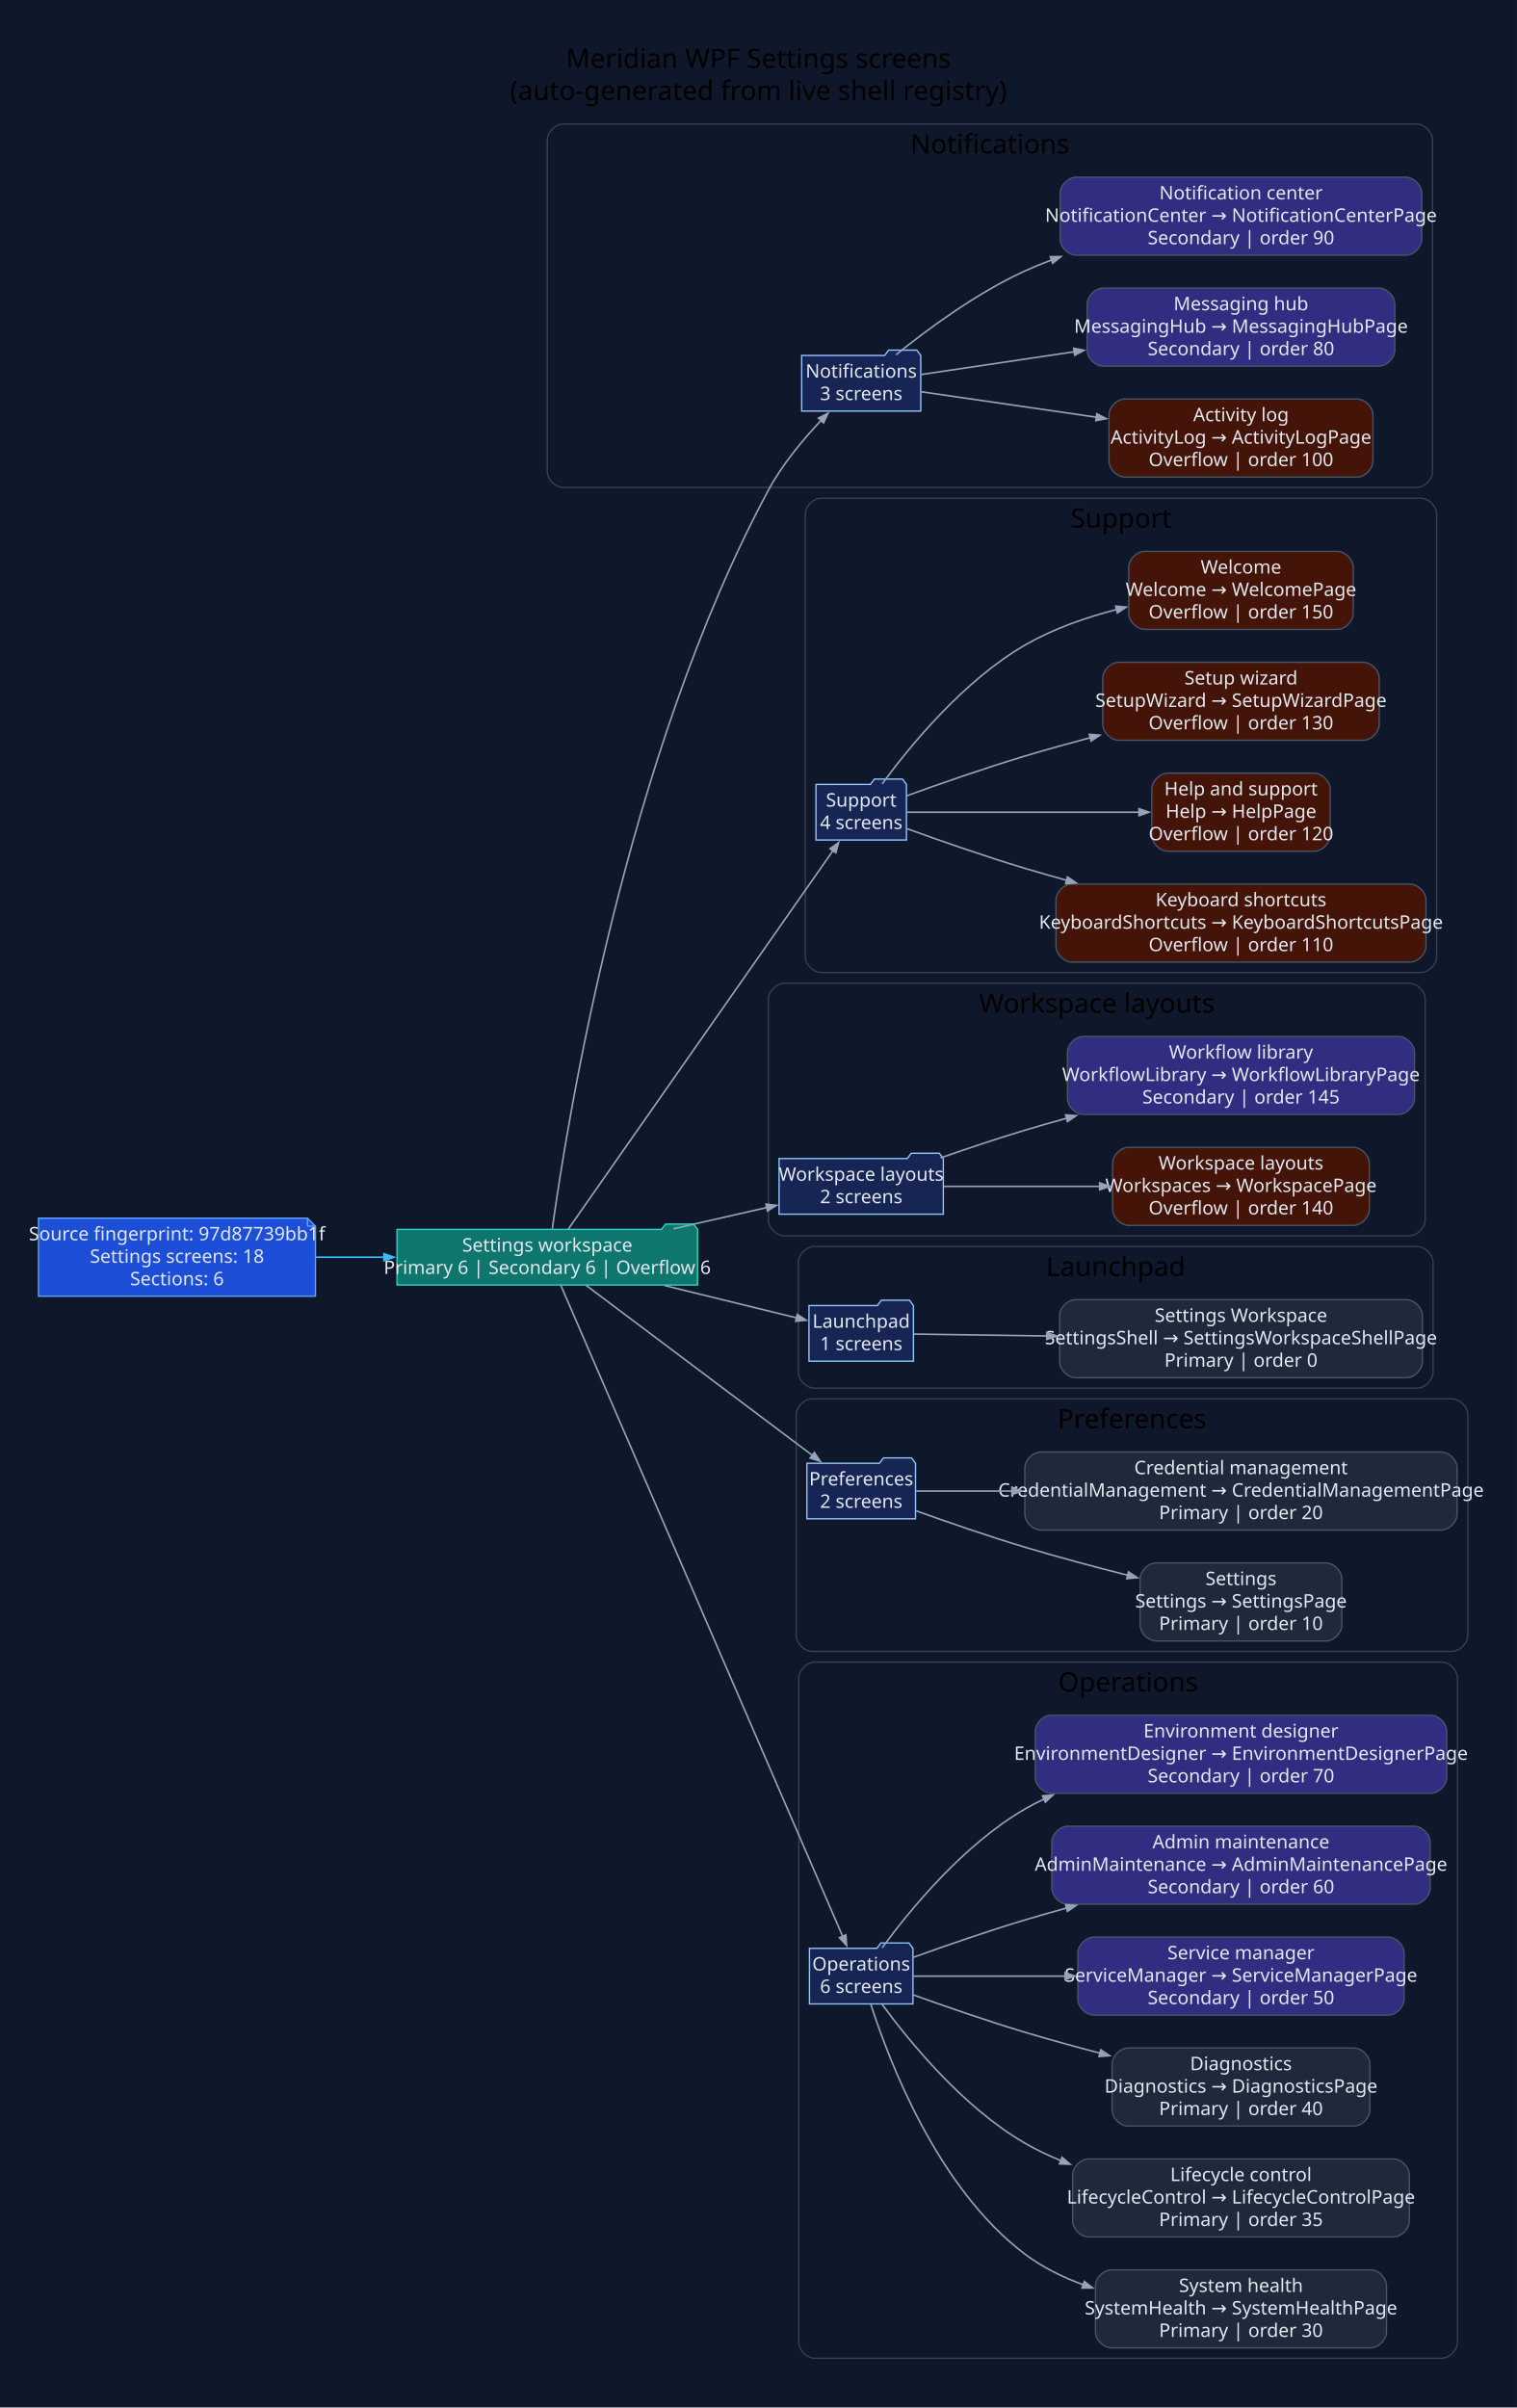
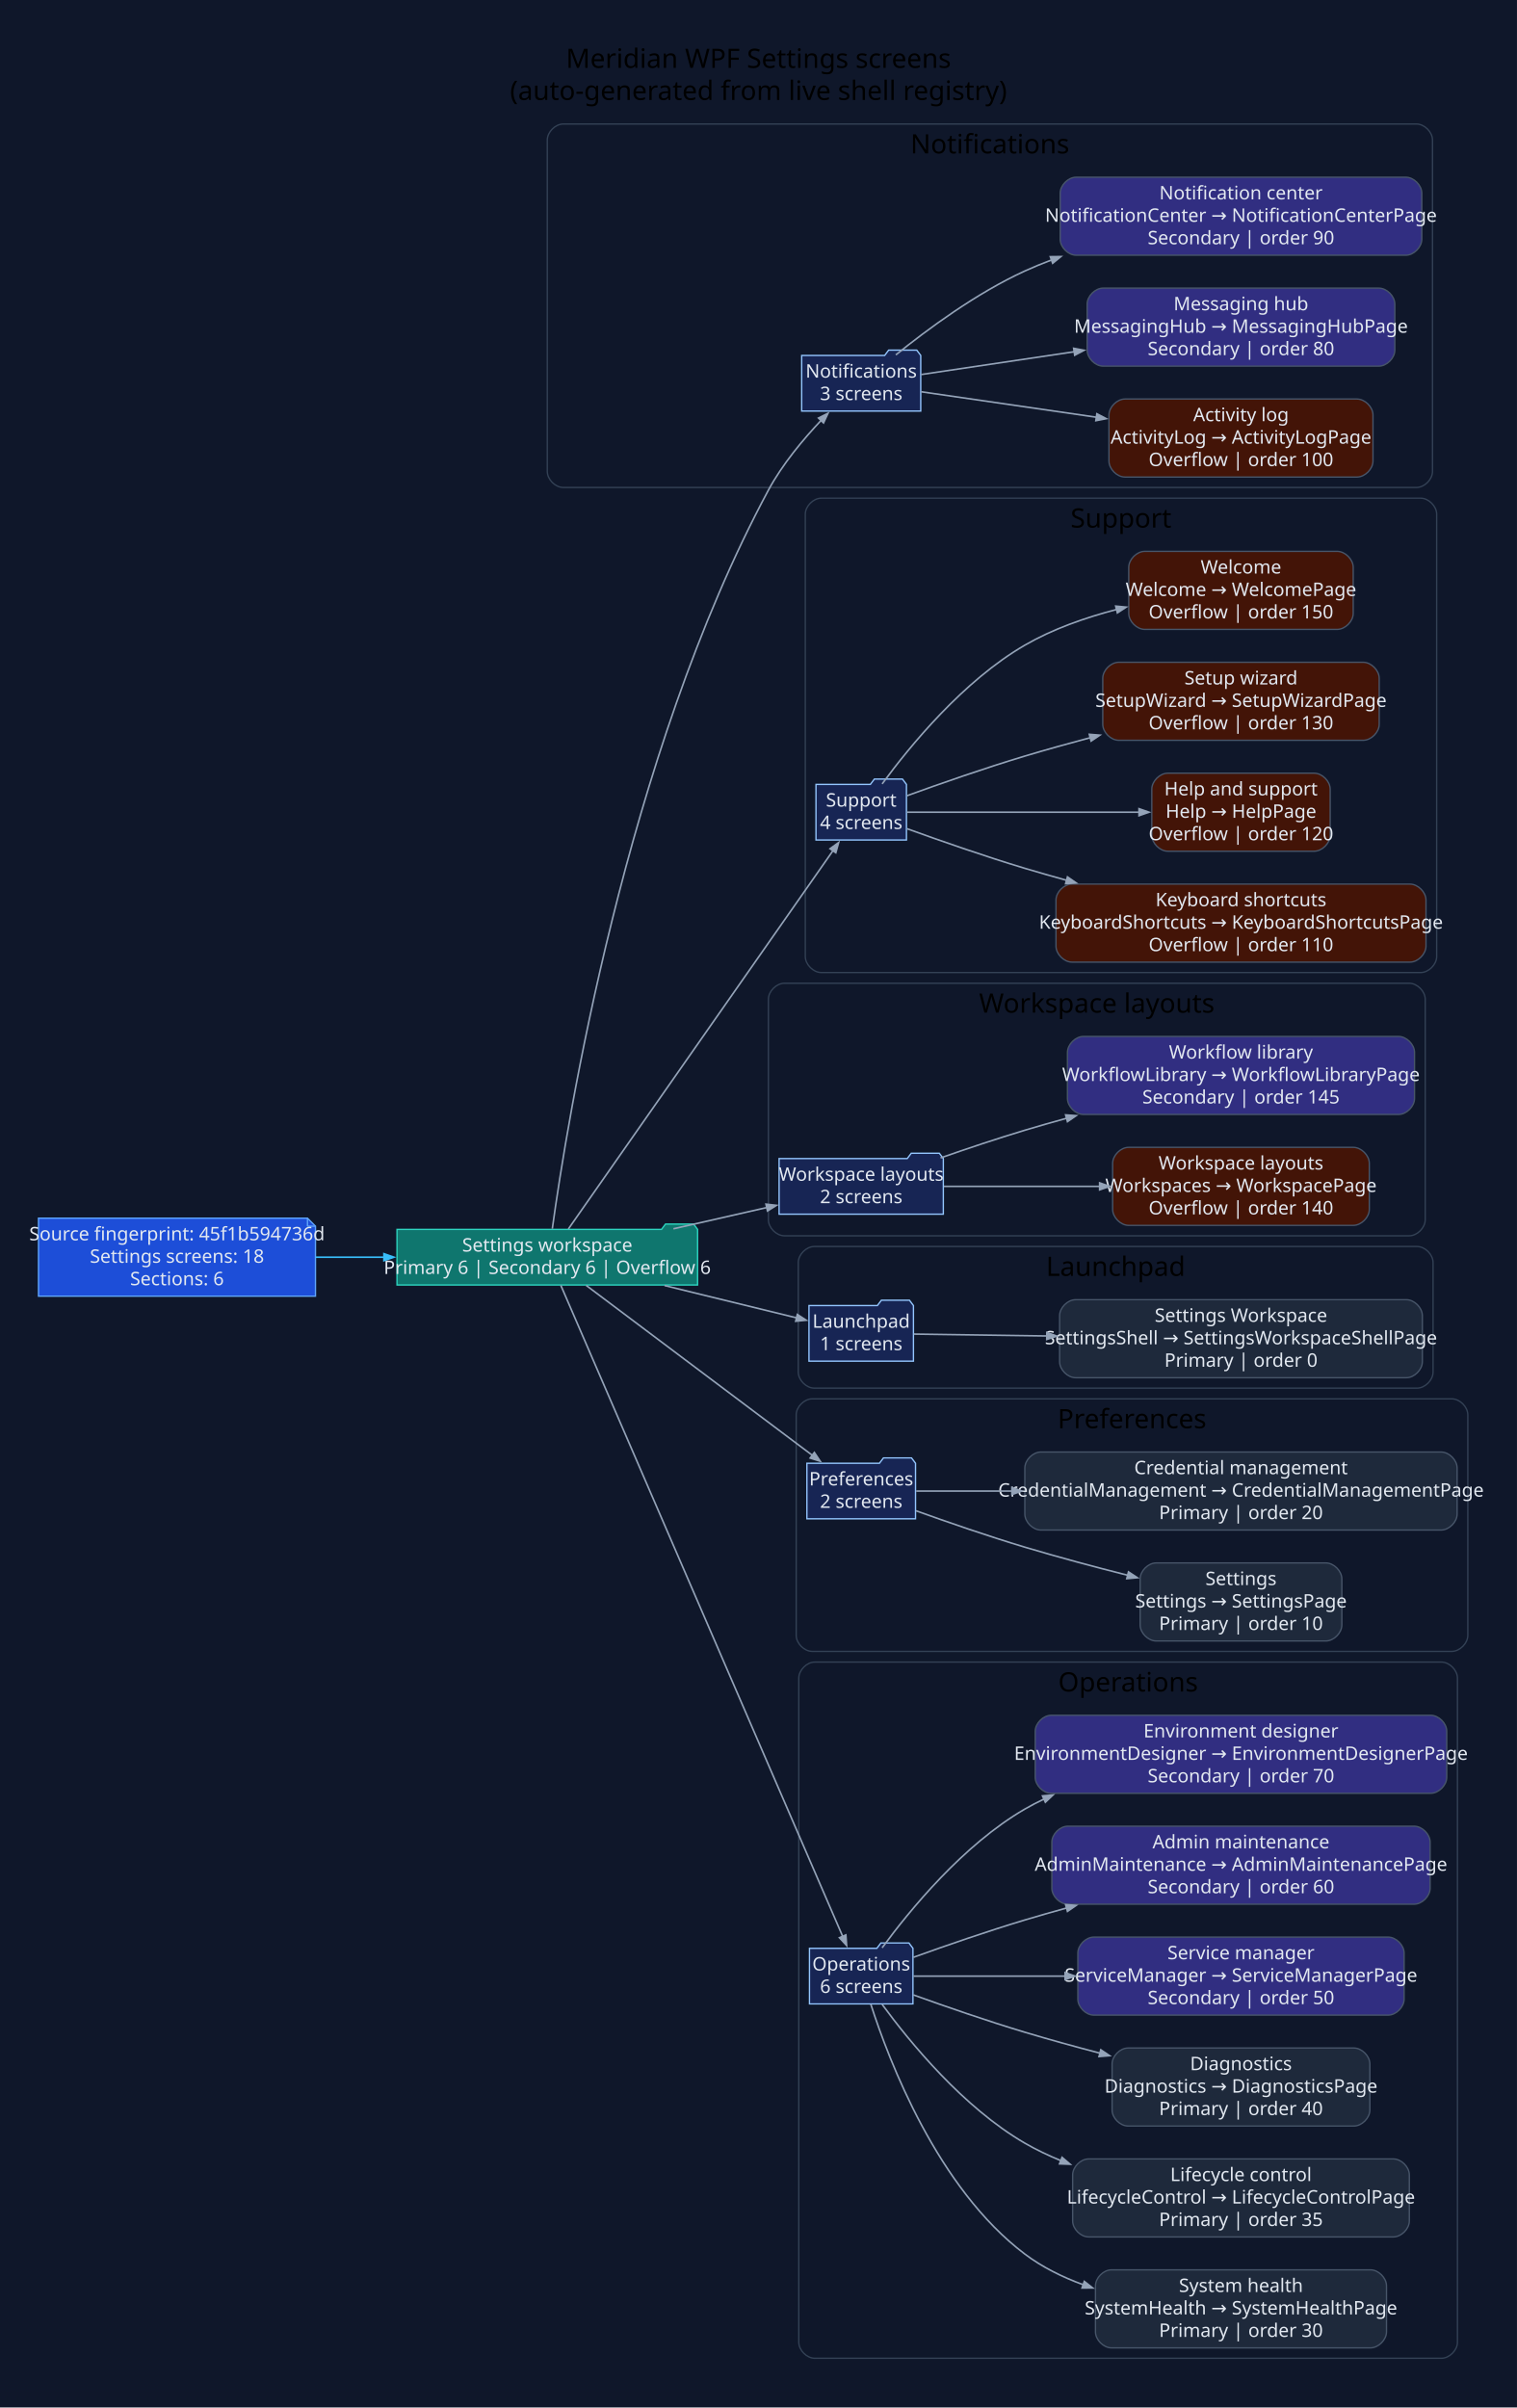
<svg xmlns="http://www.w3.org/2000/svg" width="1135pt" height="1802pt" viewBox="0.00 0.00 1135.00 1802.00">
  <g id="graph0" class="graph" transform="scale(1 1) rotate(0) translate(28.8 1772.8)">
    <polygon fill="#0f172a" stroke="none" points="-28.8,28.8 -28.8,-1772.8 1106.45,-1772.8 1106.45,28.8 -28.8,28.8" />
    <text xml:space="preserve" text-anchor="middle" x="538.83" y="-1722" font-family="Segoe UI" font-size="20.00">Meridian WPF Settings screens</text>
    <text xml:space="preserve" text-anchor="middle" x="538.83" y="-1698" font-family="Segoe UI" font-size="20.00">(auto-generated from live shell registry)</text>
    <g id="clust1" class="cluster">
      <path fill="#0f172a" stroke="#334155" d="M392.77,-1408C392.77,-1408 1031.22,-1408 1031.22,-1408 1037.22,-1408 1043.22,-1414 1043.22,-1420 1043.22,-1420 1043.22,-1668 1043.22,-1668 1043.22,-1674 1037.22,-1680 1031.22,-1680 1031.22,-1680 392.77,-1680 392.77,-1680 386.77,-1680 380.77,-1674 380.77,-1668 380.77,-1668 380.77,-1420 380.77,-1420 380.77,-1414 386.77,-1408 392.77,-1408" />
      <text xml:space="preserve" text-anchor="middle" x="712" y="-1658" font-family="Segoe UI" font-size="20.00">Notifications</text>
    </g>
    <g id="clust2" class="cluster">
      <path fill="#0f172a" stroke="#334155" d="M585.85,-1045C585.85,-1045 1034.35,-1045 1034.35,-1045 1040.35,-1045 1046.35,-1051 1046.35,-1057 1046.35,-1057 1046.35,-1388 1046.35,-1388 1046.35,-1394 1040.35,-1400 1034.35,-1400 1034.35,-1400 585.85,-1400 585.85,-1400 579.85,-1400 573.85,-1394 573.85,-1388 573.85,-1388 573.85,-1057 573.85,-1057 573.85,-1051 579.85,-1045 585.85,-1045" />
      <text xml:space="preserve" text-anchor="middle" x="810.1" y="-1378" font-family="Segoe UI" font-size="20.00">Support</text>
    </g>
    <g id="clust3" class="cluster">
      <path fill="#0f172a" stroke="#334155" d="M558.24,-848C558.24,-848 1025.78,-848 1025.78,-848 1031.78,-848 1037.78,-854 1037.78,-860 1037.78,-860 1037.78,-1025 1037.78,-1025 1037.78,-1031 1031.78,-1037 1025.78,-1037 1025.78,-1037 558.24,-1037 558.24,-1037 552.24,-1037 546.24,-1031 546.24,-1025 546.24,-1025 546.24,-860 546.24,-860 546.24,-854 552.24,-848 558.24,-848" />
      <text xml:space="preserve" text-anchor="middle" x="792.01" y="-1015" font-family="Segoe UI" font-size="20.00">Workspace layouts</text>
    </g>
    <g id="clust4" class="cluster">
      <path fill="#0f172a" stroke="#334155" d="M580.6,-734C580.6,-734 1031.64,-734 1031.64,-734 1037.64,-734 1043.64,-740 1043.64,-746 1043.64,-746 1043.64,-828 1043.64,-828 1043.64,-834 1037.64,-840 1031.64,-840 1031.64,-840 580.6,-840 580.6,-840 574.6,-840 568.6,-834 568.6,-828 568.6,-828 568.6,-746 568.6,-746 568.6,-740 574.6,-734 580.6,-734" />
      <text xml:space="preserve" text-anchor="middle" x="806.12" y="-818" font-family="Segoe UI" font-size="20.00">Launchpad</text>
    </g>
    <g id="clust5" class="cluster">
      <path fill="#0f172a" stroke="#334155" d="M579.05,-537C579.05,-537 1057.65,-537 1057.65,-537 1063.65,-537 1069.65,-543 1069.65,-549 1069.65,-549 1069.65,-714 1069.65,-714 1069.65,-720 1063.65,-726 1057.65,-726 1057.65,-726 579.05,-726 579.05,-726 573.05,-726 567.05,-720 567.05,-714 567.05,-714 567.05,-549 567.05,-549 567.05,-543 573.05,-537 579.05,-537" />
      <text xml:space="preserve" text-anchor="middle" x="818.35" y="-704" font-family="Segoe UI" font-size="20.00">Preferences</text>
    </g>
    <g id="clust6" class="cluster">
      <path fill="#0f172a" stroke="#334155" d="M580.98,-8C580.98,-8 1049.89,-8 1049.89,-8 1055.89,-8 1061.89,-14 1061.89,-20 1061.89,-20 1061.89,-517 1061.89,-517 1061.89,-523 1055.89,-529 1049.89,-529 1049.89,-529 580.98,-529 580.98,-529 574.98,-529 568.98,-523 568.98,-517 568.98,-517 568.98,-20 568.98,-20 568.98,-14 574.98,-8 580.98,-8" />
      <text xml:space="preserve" text-anchor="middle" x="815.44" y="-507" font-family="Segoe UI" font-size="20.00">Operations</text>
    </g>
    <g id="node1" class="node">
      <polygon fill="#1d4ed8" stroke="#60a5fa" points="201.3,-861.2 0,-861.2 0,-802.8 207.3,-802.8 207.3,-855.2 201.3,-861.2" />
      <polyline fill="none" stroke="#60a5fa" points="201.3,-861.2 201.3,-855.2" />
      <polyline fill="none" stroke="#60a5fa" points="207.3,-855.2 201.3,-855.2" />
-       <text xml:space="preserve" text-anchor="middle" x="103.65" y="-844.6" font-family="Segoe UI" font-size="14.00" fill="#e2e8f0">Source fingerprint: 97d87739bb1f</text>
+       <text xml:space="preserve" text-anchor="middle" x="103.65" y="-844.6" font-family="Segoe UI" font-size="14.00" fill="#e2e8f0">Source fingerprint: 45f1b594736d</text>
      <text xml:space="preserve" text-anchor="middle" x="103.65" y="-827.8" font-family="Segoe UI" font-size="14.00" fill="#e2e8f0">Settings screens: 18</text>
      <text xml:space="preserve" text-anchor="middle" x="103.65" y="-811" font-family="Segoe UI" font-size="14.00" fill="#e2e8f0">Sections: 6</text>
    </g>
    <g id="node2" class="node">
      <polygon fill="#0f766e" stroke="#2dd4bf" points="493.24,-852.8 490.24,-856.8 469.24,-856.8 466.24,-852.8 268.3,-852.8 268.3,-811.2 493.24,-811.2 493.24,-852.8" />
      <text xml:space="preserve" text-anchor="middle" x="380.77" y="-836.2" font-family="Segoe UI" font-size="14.00" fill="#e2e8f0">Settings workspace</text>
      <text xml:space="preserve" text-anchor="middle" x="380.77" y="-819.4" font-family="Segoe UI" font-size="14.00" fill="#e2e8f0">Primary 6 | Secondary 6 | Overflow 6</text>
    </g>
    <g id="edge1" class="edge">
      <path fill="none" stroke="#38bdf8" stroke-width="1.2" d="M207.48,-832C224.25,-832 241.75,-832 258.9,-832" />
      <polygon fill="#38bdf8" stroke="#38bdf8" stroke-width="1.2" points="258.52,-834.63 266.02,-832 258.52,-829.38 258.52,-834.63" />
    </g>
    <g id="node3" class="node">
      <polygon fill="#172554" stroke="#93c5fd" points="660.25,-1506.8 657.25,-1510.8 636.25,-1510.8 633.25,-1506.8 571.15,-1506.8 571.15,-1465.2 660.25,-1465.2 660.25,-1506.8" />
      <text xml:space="preserve" text-anchor="middle" x="615.7" y="-1490.2" font-family="Segoe UI" font-size="14.00" fill="#e2e8f0">Notifications</text>
      <text xml:space="preserve" text-anchor="middle" x="615.7" y="-1473.4" font-family="Segoe UI" font-size="14.00" fill="#e2e8f0">3 screens</text>
    </g>
    <g id="edge2" class="edge">
      <path fill="none" stroke="#94a3b8" stroke-width="1.2" d="M384.53,-853.3C395.3,-931.31 439.33,-1207.2 546.24,-1406 556.61,-1425.27 572.24,-1444 585.95,-1458.49" />
      <polygon fill="#94a3b8" stroke="#94a3b8" stroke-width="1.2" points="583.73,-1459.97 590.83,-1463.53 587.5,-1456.32 583.73,-1459.97" />
    </g>
    <g id="node7" class="node">
      <polygon fill="#172554" stroke="#93c5fd" points="649.55,-1185.8 646.55,-1189.8 625.55,-1189.8 622.55,-1185.8 581.85,-1185.8 581.85,-1144.2 649.55,-1144.2 649.55,-1185.8" />
      <text xml:space="preserve" text-anchor="middle" x="615.7" y="-1169.2" font-family="Segoe UI" font-size="14.00" fill="#e2e8f0">Support</text>
      <text xml:space="preserve" text-anchor="middle" x="615.7" y="-1152.4" font-family="Segoe UI" font-size="14.00" fill="#e2e8f0">4 screens</text>
    </g>
    <g id="edge6" class="edge">
      <path fill="none" stroke="#94a3b8" stroke-width="1.2" d="M396.52,-853.08C436.78,-910.65 548.64,-1070.57 594.6,-1136.26" />
      <polygon fill="#94a3b8" stroke="#94a3b8" stroke-width="1.2" points="592.37,-1137.66 598.82,-1142.31 596.68,-1134.66 592.37,-1137.66" />
    </g>
    <g id="node12" class="node">
      <polygon fill="#172554" stroke="#93c5fd" points="677.15,-905.8 674.15,-909.8 653.15,-909.8 650.15,-905.8 554.24,-905.8 554.24,-864.2 677.15,-864.2 677.15,-905.8" />
      <text xml:space="preserve" text-anchor="middle" x="615.7" y="-889.2" font-family="Segoe UI" font-size="14.00" fill="#e2e8f0">Workspace layouts</text>
      <text xml:space="preserve" text-anchor="middle" x="615.7" y="-872.4" font-family="Segoe UI" font-size="14.00" fill="#e2e8f0">2 screens</text>
    </g>
    <g id="edge11" class="edge">
      <path fill="none" stroke="#94a3b8" stroke-width="1.2" d="M475.17,-853.25C498.53,-858.57 523.18,-864.18 545.15,-869.18" />
      <polygon fill="#94a3b8" stroke="#94a3b8" stroke-width="1.2" points="544.41,-871.7 552.3,-870.8 545.57,-866.58 544.41,-871.7" />
    </g>
    <g id="node15" class="node">
      <polygon fill="#172554" stroke="#93c5fd" points="654.79,-795.8 651.79,-799.8 630.79,-799.8 627.79,-795.8 576.6,-795.8 576.6,-754.2 654.79,-754.2 654.79,-795.8" />
      <text xml:space="preserve" text-anchor="middle" x="615.7" y="-779.2" font-family="Segoe UI" font-size="14.00" fill="#e2e8f0">Launchpad</text>
      <text xml:space="preserve" text-anchor="middle" x="615.7" y="-762.4" font-family="Segoe UI" font-size="14.00" fill="#e2e8f0">1 screens</text>
    </g>
    <g id="edge14" class="edge">
      <path fill="none" stroke="#94a3b8" stroke-width="1.2" d="M468.5,-810.78C502,-802.58 539.01,-793.52 567.42,-786.57" />
      <polygon fill="#94a3b8" stroke="#94a3b8" stroke-width="1.2" points="567.89,-789.16 574.56,-784.82 566.65,-784.06 567.89,-789.16" />
    </g>
    <g id="node17" class="node">
      <polygon fill="#172554" stroke="#93c5fd" points="656.34,-677.8 653.34,-681.8 632.34,-681.8 629.34,-677.8 575.05,-677.8 575.05,-636.2 656.34,-636.2 656.34,-677.8" />
      <text xml:space="preserve" text-anchor="middle" x="615.7" y="-661.2" font-family="Segoe UI" font-size="14.00" fill="#e2e8f0">Preferences</text>
      <text xml:space="preserve" text-anchor="middle" x="615.7" y="-644.4" font-family="Segoe UI" font-size="14.00" fill="#e2e8f0">2 screens</text>
    </g>
    <g id="edge16" class="edge">
      <path fill="none" stroke="#94a3b8" stroke-width="1.2" d="M409.87,-810.89C452.28,-779.03 532.61,-718.67 579.07,-683.77" />
      <polygon fill="#94a3b8" stroke="#94a3b8" stroke-width="1.2" points="580.63,-685.88 585.05,-679.27 577.48,-681.68 580.63,-685.88" />
    </g>
    <g id="node20" class="node">
      <polygon fill="#172554" stroke="#93c5fd" points="654.41,-314.8 651.41,-318.8 630.41,-318.8 627.41,-314.8 576.98,-314.8 576.98,-273.2 654.41,-273.2 654.41,-314.8" />
      <text xml:space="preserve" text-anchor="middle" x="615.7" y="-298.2" font-family="Segoe UI" font-size="14.00" fill="#e2e8f0">Operations</text>
      <text xml:space="preserve" text-anchor="middle" x="615.7" y="-281.4" font-family="Segoe UI" font-size="14.00" fill="#e2e8f0">6 screens</text>
    </g>
    <g id="edge19" class="edge">
      <path fill="none" stroke="#94a3b8" stroke-width="1.2" d="M390.9,-810.91C426.99,-727.55 559.78,-420.84 601.84,-323.71" />
      <polygon fill="#94a3b8" stroke="#94a3b8" stroke-width="1.2" points="604.21,-324.83 604.78,-316.9 599.39,-322.74 604.21,-324.83" />
    </g>
    <g id="node4" class="node">
      <path fill="#431407" stroke="#475569" d="M986.69,-1474.2C986.69,-1474.2 813.11,-1474.2 813.11,-1474.2 807.11,-1474.2 801.11,-1468.2 801.11,-1462.2 801.11,-1462.2 801.11,-1427.8 801.11,-1427.8 801.11,-1421.8 807.11,-1415.8 813.11,-1415.8 813.11,-1415.8 986.69,-1415.8 986.69,-1415.8 992.69,-1415.8 998.69,-1421.8 998.69,-1427.8 998.69,-1427.8 998.69,-1462.2 998.69,-1462.2 998.69,-1468.2 992.69,-1474.2 986.69,-1474.2" />
      <text xml:space="preserve" text-anchor="middle" x="899.9" y="-1457.6" font-family="Segoe UI" font-size="14.00" fill="#e2e8f0">Activity log</text>
      <text xml:space="preserve" text-anchor="middle" x="899.9" y="-1440.8" font-family="Segoe UI" font-size="14.00" fill="#e2e8f0">ActivityLog → ActivityLogPage</text>
      <text xml:space="preserve" text-anchor="middle" x="899.9" y="-1424" font-family="Segoe UI" font-size="14.00" fill="#e2e8f0">Overflow | order 100</text>
    </g>
    <g id="edge3" class="edge">
      <path fill="none" stroke="#94a3b8" stroke-width="1.2" d="M660.48,-1479.64C695.53,-1474.55 746.21,-1467.18 791.83,-1460.56" />
      <polygon fill="#94a3b8" stroke="#94a3b8" stroke-width="1.2" points="792.04,-1463.18 799.09,-1459.5 791.29,-1457.98 792.04,-1463.18" />
    </g>
    <g id="node5" class="node">
      <path fill="#312e81" stroke="#475569" d="M1003.03,-1557.2C1003.03,-1557.2 796.77,-1557.2 796.77,-1557.2 790.77,-1557.2 784.77,-1551.2 784.77,-1545.2 784.77,-1545.2 784.77,-1510.8 784.77,-1510.8 784.77,-1504.8 790.77,-1498.8 796.77,-1498.8 796.77,-1498.8 1003.03,-1498.8 1003.03,-1498.8 1009.03,-1498.8 1015.03,-1504.8 1015.03,-1510.8 1015.03,-1510.8 1015.03,-1545.2 1015.03,-1545.2 1015.03,-1551.2 1009.03,-1557.2 1003.03,-1557.2" />
      <text xml:space="preserve" text-anchor="middle" x="899.9" y="-1540.6" font-family="Segoe UI" font-size="14.00" fill="#e2e8f0">Messaging hub</text>
      <text xml:space="preserve" text-anchor="middle" x="899.9" y="-1523.8" font-family="Segoe UI" font-size="14.00" fill="#e2e8f0">MessagingHub → MessagingHubPage</text>
      <text xml:space="preserve" text-anchor="middle" x="899.9" y="-1507" font-family="Segoe UI" font-size="14.00" fill="#e2e8f0">Secondary | order 80</text>
    </g>
    <g id="edge4" class="edge">
      <path fill="none" stroke="#94a3b8" stroke-width="1.2" d="M660.48,-1492.52C691.35,-1497.11 734.33,-1503.51 775.31,-1509.61" />
      <polygon fill="#94a3b8" stroke="#94a3b8" stroke-width="1.2" points="774.69,-1512.17 782.49,-1510.67 775.46,-1506.97 774.69,-1512.17" />
    </g>
    <g id="node6" class="node">
      <path fill="#312e81" stroke="#475569" d="M1023.22,-1640.2C1023.22,-1640.2 776.58,-1640.2 776.58,-1640.2 770.58,-1640.2 764.58,-1634.2 764.58,-1628.2 764.58,-1628.2 764.58,-1593.8 764.58,-1593.8 764.58,-1587.8 770.58,-1581.8 776.58,-1581.8 776.58,-1581.8 1023.22,-1581.8 1023.22,-1581.8 1029.22,-1581.8 1035.22,-1587.8 1035.22,-1593.8 1035.22,-1593.8 1035.22,-1628.2 1035.22,-1628.2 1035.22,-1634.2 1029.22,-1640.2 1023.22,-1640.2" />
      <text xml:space="preserve" text-anchor="middle" x="899.9" y="-1623.6" font-family="Segoe UI" font-size="14.00" fill="#e2e8f0">Notification center</text>
      <text xml:space="preserve" text-anchor="middle" x="899.9" y="-1606.8" font-family="Segoe UI" font-size="14.00" fill="#e2e8f0">NotificationCenter → NotificationCenterPage</text>
      <text xml:space="preserve" text-anchor="middle" x="899.9" y="-1590" font-family="Segoe UI" font-size="14.00" fill="#e2e8f0">Secondary | order 90</text>
    </g>
    <g id="edge5" class="edge">
      <path fill="none" stroke="#94a3b8" stroke-width="1.2" d="M641.61,-1507.22C665.09,-1526.21 701.99,-1553.53 738.15,-1570 744.6,-1572.94 751.3,-1575.69 758.13,-1578.26" />
      <polygon fill="#94a3b8" stroke="#94a3b8" stroke-width="1.2" points="757.2,-1580.72 765.15,-1580.81 758.99,-1575.78 757.2,-1580.72" />
    </g>
    <g id="node8" class="node">
      <path fill="#431407" stroke="#475569" d="M1026.35,-1111.2C1026.35,-1111.2 773.46,-1111.2 773.46,-1111.2 767.46,-1111.2 761.46,-1105.2 761.46,-1099.2 761.46,-1099.2 761.46,-1064.8 761.46,-1064.8 761.46,-1058.8 767.46,-1052.8 773.46,-1052.8 773.46,-1052.8 1026.35,-1052.8 1026.35,-1052.8 1032.35,-1052.8 1038.35,-1058.8 1038.35,-1064.8 1038.35,-1064.8 1038.35,-1099.2 1038.35,-1099.2 1038.35,-1105.2 1032.35,-1111.2 1026.35,-1111.2" />
      <text xml:space="preserve" text-anchor="middle" x="899.9" y="-1094.6" font-family="Segoe UI" font-size="14.00" fill="#e2e8f0">Keyboard shortcuts</text>
      <text xml:space="preserve" text-anchor="middle" x="899.9" y="-1077.8" font-family="Segoe UI" font-size="14.00" fill="#e2e8f0">KeyboardShortcuts → KeyboardShortcutsPage</text>
      <text xml:space="preserve" text-anchor="middle" x="899.9" y="-1061" font-family="Segoe UI" font-size="14.00" fill="#e2e8f0">Overflow | order 110</text>
    </g>
    <g id="edge7" class="edge">
      <path fill="none" stroke="#94a3b8" stroke-width="1.2" d="M649.96,-1152.66C674.23,-1143.86 708.02,-1132.04 738.15,-1123 748.28,-1119.96 758.81,-1116.95 769.42,-1114.03" />
      <polygon fill="#94a3b8" stroke="#94a3b8" stroke-width="1.2" points="770.05,-1116.58 776.59,-1112.07 768.67,-1111.51 770.05,-1116.58" />
    </g>
    <g id="node9" class="node">
      <path fill="#431407" stroke="#475569" d="M954.65,-1194.2C954.65,-1194.2 845.16,-1194.2 845.16,-1194.2 839.16,-1194.2 833.16,-1188.2 833.16,-1182.2 833.16,-1182.2 833.16,-1147.8 833.16,-1147.8 833.16,-1141.8 839.16,-1135.8 845.16,-1135.8 845.16,-1135.8 954.65,-1135.8 954.65,-1135.8 960.65,-1135.8 966.65,-1141.8 966.65,-1147.8 966.65,-1147.8 966.65,-1182.2 966.65,-1182.2 966.65,-1188.2 960.65,-1194.2 954.65,-1194.2" />
      <text xml:space="preserve" text-anchor="middle" x="899.9" y="-1177.6" font-family="Segoe UI" font-size="14.00" fill="#e2e8f0">Help and support</text>
      <text xml:space="preserve" text-anchor="middle" x="899.9" y="-1160.8" font-family="Segoe UI" font-size="14.00" fill="#e2e8f0">Help → HelpPage</text>
      <text xml:space="preserve" text-anchor="middle" x="899.9" y="-1144" font-family="Segoe UI" font-size="14.00" fill="#e2e8f0">Overflow | order 120</text>
    </g>
    <g id="edge8" class="edge">
      <path fill="none" stroke="#94a3b8" stroke-width="1.2" d="M649.9,-1165C692.34,-1165 767.08,-1165 823.64,-1165" />
      <polygon fill="#94a3b8" stroke="#94a3b8" stroke-width="1.2" points="823.59,-1167.63 831.09,-1165 823.59,-1162.38 823.59,-1167.63" />
    </g>
    <g id="node10" class="node">
      <path fill="#431407" stroke="#475569" d="M991.34,-1277.2C991.34,-1277.2 808.46,-1277.2 808.46,-1277.2 802.46,-1277.2 796.46,-1271.2 796.46,-1265.2 796.46,-1265.2 796.46,-1230.8 796.46,-1230.8 796.46,-1224.8 802.46,-1218.8 808.46,-1218.8 808.46,-1218.8 991.34,-1218.8 991.34,-1218.8 997.34,-1218.8 1003.34,-1224.8 1003.34,-1230.8 1003.34,-1230.8 1003.34,-1265.2 1003.34,-1265.2 1003.34,-1271.2 997.34,-1277.2 991.34,-1277.2" />
      <text xml:space="preserve" text-anchor="middle" x="899.9" y="-1260.6" font-family="Segoe UI" font-size="14.00" fill="#e2e8f0">Setup wizard</text>
      <text xml:space="preserve" text-anchor="middle" x="899.9" y="-1243.8" font-family="Segoe UI" font-size="14.00" fill="#e2e8f0">SetupWizard → SetupWizardPage</text>
      <text xml:space="preserve" text-anchor="middle" x="899.9" y="-1227" font-family="Segoe UI" font-size="14.00" fill="#e2e8f0">Overflow | order 130</text>
    </g>
    <g id="edge9" class="edge">
      <path fill="none" stroke="#94a3b8" stroke-width="1.2" d="M649.96,-1177.34C674.23,-1186.14 708.02,-1197.96 738.15,-1207 754.01,-1211.76 770.85,-1216.44 787.43,-1220.85" />
      <polygon fill="#94a3b8" stroke="#94a3b8" stroke-width="1.2" points="786.4,-1223.29 794.32,-1222.67 787.74,-1218.22 786.4,-1223.29" />
    </g>
    <g id="node11" class="node">
      <path fill="#431407" stroke="#475569" d="M971.89,-1360.2C971.89,-1360.2 827.91,-1360.2 827.91,-1360.2 821.91,-1360.2 815.91,-1354.2 815.91,-1348.2 815.91,-1348.2 815.91,-1313.8 815.91,-1313.8 815.91,-1307.8 821.91,-1301.8 827.91,-1301.8 827.91,-1301.8 971.89,-1301.8 971.89,-1301.8 977.89,-1301.8 983.89,-1307.8 983.89,-1313.8 983.89,-1313.8 983.89,-1348.2 983.89,-1348.2 983.89,-1354.2 977.89,-1360.2 971.89,-1360.2" />
      <text xml:space="preserve" text-anchor="middle" x="899.9" y="-1343.6" font-family="Segoe UI" font-size="14.00" fill="#e2e8f0">Welcome</text>
      <text xml:space="preserve" text-anchor="middle" x="899.9" y="-1326.8" font-family="Segoe UI" font-size="14.00" fill="#e2e8f0">Welcome → WelcomePage</text>
      <text xml:space="preserve" text-anchor="middle" x="899.9" y="-1310" font-family="Segoe UI" font-size="14.00" fill="#e2e8f0">Overflow | order 150</text>
    </g>
    <g id="edge10" class="edge">
      <path fill="none" stroke="#94a3b8" stroke-width="1.2" d="M631.36,-1186.18C651.94,-1214.24 692.06,-1263.32 738.15,-1290 759.04,-1302.09 783.47,-1310.66 806.9,-1316.72" />
      <polygon fill="#94a3b8" stroke="#94a3b8" stroke-width="1.2" points="806.14,-1319.23 814.05,-1318.48 807.4,-1314.14 806.14,-1319.23" />
    </g>
    <g id="node13" class="node">
      <path fill="#431407" stroke="#475569" d="M983.95,-914.2C983.95,-914.2 815.85,-914.2 815.85,-914.2 809.85,-914.2 803.85,-908.2 803.85,-902.2 803.85,-902.2 803.85,-867.8 803.85,-867.8 803.85,-861.8 809.85,-855.8 815.85,-855.8 815.85,-855.8 983.95,-855.8 983.95,-855.8 989.95,-855.8 995.95,-861.8 995.95,-867.8 995.95,-867.8 995.95,-902.2 995.95,-902.2 995.95,-908.2 989.95,-914.2 983.95,-914.2" />
      <text xml:space="preserve" text-anchor="middle" x="899.9" y="-897.6" font-family="Segoe UI" font-size="14.00" fill="#e2e8f0">Workspace layouts</text>
      <text xml:space="preserve" text-anchor="middle" x="899.9" y="-880.8" font-family="Segoe UI" font-size="14.00" fill="#e2e8f0">Workspaces → WorkspacePage</text>
      <text xml:space="preserve" text-anchor="middle" x="899.9" y="-864" font-family="Segoe UI" font-size="14.00" fill="#e2e8f0">Overflow | order 140</text>
    </g>
    <g id="edge12" class="edge">
      <path fill="none" stroke="#94a3b8" stroke-width="1.2" d="M677.58,-885C711.7,-885 755.19,-885 794.58,-885" />
      <polygon fill="#94a3b8" stroke="#94a3b8" stroke-width="1.2" points="794.12,-887.63 801.62,-885 794.12,-882.38 794.12,-887.63" />
    </g>
    <g id="node14" class="node">
      <path fill="#312e81" stroke="#475569" d="M1017.78,-997.2C1017.78,-997.2 782.03,-997.2 782.03,-997.2 776.03,-997.2 770.03,-991.2 770.03,-985.2 770.03,-985.2 770.03,-950.8 770.03,-950.8 770.03,-944.8 776.03,-938.8 782.03,-938.8 782.03,-938.8 1017.78,-938.8 1017.78,-938.8 1023.78,-938.8 1029.78,-944.8 1029.78,-950.8 1029.78,-950.8 1029.78,-985.2 1029.78,-985.2 1029.78,-991.2 1023.78,-997.2 1017.78,-997.2" />
      <text xml:space="preserve" text-anchor="middle" x="899.9" y="-980.6" font-family="Segoe UI" font-size="14.00" fill="#e2e8f0">Workflow library</text>
      <text xml:space="preserve" text-anchor="middle" x="899.9" y="-963.8" font-family="Segoe UI" font-size="14.00" fill="#e2e8f0">WorkflowLibrary → WorkflowLibraryPage</text>
      <text xml:space="preserve" text-anchor="middle" x="899.9" y="-947" font-family="Segoe UI" font-size="14.00" fill="#e2e8f0">Secondary | order 145</text>
    </g>
    <g id="edge13" class="edge">
      <path fill="none" stroke="#94a3b8" stroke-width="1.2" d="M675.06,-906.29C694.96,-913.25 717.42,-920.78 738.15,-927 748.28,-930.04 758.81,-933.05 769.42,-935.97" />
      <polygon fill="#94a3b8" stroke="#94a3b8" stroke-width="1.2" points="768.67,-938.49 776.59,-937.93 770.05,-933.42 768.67,-938.49" />
    </g>
    <g id="node16" class="node">
      <path fill="#1e293b" stroke="#475569" d="M1023.64,-800.2C1023.64,-800.2 776.17,-800.2 776.17,-800.2 770.17,-800.2 764.17,-794.2 764.17,-788.2 764.17,-788.2 764.17,-753.8 764.17,-753.8 764.17,-747.8 770.17,-741.8 776.17,-741.8 776.17,-741.8 1023.64,-741.8 1023.64,-741.8 1029.64,-741.8 1035.64,-747.8 1035.64,-753.8 1035.64,-753.8 1035.64,-788.2 1035.64,-788.2 1035.64,-794.2 1029.64,-800.2 1023.64,-800.2" />
      <text xml:space="preserve" text-anchor="middle" x="899.9" y="-783.6" font-family="Segoe UI" font-size="14.00" fill="#e2e8f0">Settings Workspace</text>
      <text xml:space="preserve" text-anchor="middle" x="899.9" y="-766.8" font-family="Segoe UI" font-size="14.00" fill="#e2e8f0">SettingsShell → SettingsWorkspaceShellPage</text>
      <text xml:space="preserve" text-anchor="middle" x="899.9" y="-750" font-family="Segoe UI" font-size="14.00" fill="#e2e8f0">Primary | order 0</text>
    </g>
    <g id="edge15" class="edge">
      <path fill="none" stroke="#94a3b8" stroke-width="1.2" d="M655.05,-774.46C681.35,-774.08 718.05,-773.56 755.01,-773.04" />
      <polygon fill="#94a3b8" stroke="#94a3b8" stroke-width="1.2" points="754.62,-775.67 762.08,-772.94 754.54,-770.42 754.62,-775.67" />
    </g>
    <g id="node18" class="node">
      <path fill="#1e293b" stroke="#475569" d="M963.38,-603.2C963.38,-603.2 836.43,-603.2 836.43,-603.2 830.43,-603.2 824.43,-597.2 824.43,-591.2 824.43,-591.2 824.43,-556.8 824.43,-556.8 824.43,-550.8 830.43,-544.8 836.43,-544.8 836.43,-544.8 963.38,-544.8 963.38,-544.8 969.38,-544.8 975.38,-550.8 975.38,-556.8 975.38,-556.8 975.38,-591.2 975.38,-591.2 975.38,-597.2 969.38,-603.2 963.38,-603.2" />
      <text xml:space="preserve" text-anchor="middle" x="899.9" y="-586.6" font-family="Segoe UI" font-size="14.00" fill="#e2e8f0">Settings</text>
      <text xml:space="preserve" text-anchor="middle" x="899.9" y="-569.8" font-family="Segoe UI" font-size="14.00" fill="#e2e8f0">Settings → SettingsPage</text>
      <text xml:space="preserve" text-anchor="middle" x="899.9" y="-553" font-family="Segoe UI" font-size="14.00" fill="#e2e8f0">Primary | order 10</text>
    </g>
    <g id="edge17" class="edge">
      <path fill="none" stroke="#94a3b8" stroke-width="1.2" d="M656.63,-642.25C680.2,-633.78 710.69,-623.23 738.15,-615 763.08,-607.53 790.43,-600.22 815.39,-593.9" />
      <polygon fill="#94a3b8" stroke="#94a3b8" stroke-width="1.2" points="815.72,-596.52 822.36,-592.14 814.44,-591.43 815.72,-596.52" />
    </g>
    <g id="node19" class="node">
      <path fill="#1e293b" stroke="#475569" d="M1049.65,-686.2C1049.65,-686.2 750.15,-686.2 750.15,-686.2 744.15,-686.2 738.15,-680.2 738.15,-674.2 738.15,-674.2 738.15,-639.8 738.15,-639.8 738.15,-633.8 744.15,-627.8 750.15,-627.8 750.15,-627.8 1049.65,-627.8 1049.65,-627.8 1055.65,-627.8 1061.65,-633.8 1061.65,-639.8 1061.65,-639.8 1061.65,-674.2 1061.65,-674.2 1061.65,-680.2 1055.65,-686.2 1049.65,-686.2" />
      <text xml:space="preserve" text-anchor="middle" x="899.9" y="-669.6" font-family="Segoe UI" font-size="14.00" fill="#e2e8f0">Credential management</text>
      <text xml:space="preserve" text-anchor="middle" x="899.9" y="-652.8" font-family="Segoe UI" font-size="14.00" fill="#e2e8f0">CredentialManagement → CredentialManagementPage</text>
      <text xml:space="preserve" text-anchor="middle" x="899.9" y="-636" font-family="Segoe UI" font-size="14.00" fill="#e2e8f0">Primary | order 20</text>
    </g>
    <g id="edge18" class="edge">
      <path fill="none" stroke="#94a3b8" stroke-width="1.2" d="M656.83,-657C676.59,-657 701.89,-657 728.65,-657" />
      <polygon fill="#94a3b8" stroke="#94a3b8" stroke-width="1.2" points="728.46,-659.63 735.96,-657 728.46,-654.38 728.46,-659.63" />
    </g>
    <g id="node21" class="node">
      <path fill="#1e293b" stroke="#475569" d="M996.8,-74.2C996.8,-74.2 803,-74.2 803,-74.2 797,-74.2 791,-68.2 791,-62.2 791,-62.2 791,-27.8 791,-27.8 791,-21.8 797,-15.8 803,-15.8 803,-15.8 996.8,-15.8 996.8,-15.8 1002.8,-15.8 1008.8,-21.8 1008.8,-27.8 1008.8,-27.8 1008.8,-62.2 1008.8,-62.2 1008.8,-68.2 1002.8,-74.2 996.8,-74.2" />
      <text xml:space="preserve" text-anchor="middle" x="899.9" y="-57.6" font-family="Segoe UI" font-size="14.00" fill="#e2e8f0">System health</text>
      <text xml:space="preserve" text-anchor="middle" x="899.9" y="-40.8" font-family="Segoe UI" font-size="14.00" fill="#e2e8f0">SystemHealth → SystemHealthPage</text>
      <text xml:space="preserve" text-anchor="middle" x="899.9" y="-24" font-family="Segoe UI" font-size="14.00" fill="#e2e8f0">Primary | order 30</text>
    </g>
    <g id="edge20" class="edge">
      <path fill="none" stroke="#94a3b8" stroke-width="1.2" d="M622.9,-272.89C636.47,-230.57 672.87,-135.21 738.15,-86 751.15,-76.2 766.25,-68.73 781.88,-63.03" />
      <polygon fill="#94a3b8" stroke="#94a3b8" stroke-width="1.2" points="782.65,-65.55 788.9,-60.64 780.95,-60.58 782.65,-65.55" />
    </g>
    <g id="node22" class="node">
      <path fill="#1e293b" stroke="#475569" d="M1013.89,-157.2C1013.89,-157.2 785.92,-157.2 785.92,-157.2 779.92,-157.2 773.92,-151.2 773.92,-145.2 773.92,-145.2 773.92,-110.8 773.92,-110.8 773.92,-104.8 779.92,-98.8 785.92,-98.8 785.92,-98.8 1013.89,-98.8 1013.89,-98.8 1019.89,-98.8 1025.89,-104.8 1025.89,-110.8 1025.89,-110.8 1025.89,-145.2 1025.89,-145.2 1025.89,-151.2 1019.89,-157.2 1013.89,-157.2" />
      <text xml:space="preserve" text-anchor="middle" x="899.9" y="-140.6" font-family="Segoe UI" font-size="14.00" fill="#e2e8f0">Lifecycle control</text>
      <text xml:space="preserve" text-anchor="middle" x="899.9" y="-123.8" font-family="Segoe UI" font-size="14.00" fill="#e2e8f0">LifecycleControl → LifecycleControlPage</text>
      <text xml:space="preserve" text-anchor="middle" x="899.9" y="-107" font-family="Segoe UI" font-size="14.00" fill="#e2e8f0">Primary | order 35</text>
    </g>
    <g id="edge21" class="edge">
      <path fill="none" stroke="#94a3b8" stroke-width="1.2" d="M631.36,-272.82C651.94,-244.76 692.06,-195.68 738.15,-169 746.64,-164.08 755.72,-159.75 765.08,-155.93" />
      <polygon fill="#94a3b8" stroke="#94a3b8" stroke-width="1.2" points="766.01,-158.38 772.05,-153.22 764.11,-153.49 766.01,-158.38" />
    </g>
    <g id="node23" class="node">
      <path fill="#1e293b" stroke="#475569" d="M984.36,-240.2C984.36,-240.2 815.44,-240.2 815.44,-240.2 809.44,-240.2 803.44,-234.2 803.44,-228.2 803.44,-228.2 803.44,-193.8 803.44,-193.8 803.44,-187.8 809.44,-181.8 815.44,-181.8 815.44,-181.8 984.36,-181.8 984.36,-181.8 990.36,-181.8 996.36,-187.8 996.36,-193.8 996.36,-193.8 996.36,-228.2 996.36,-228.2 996.36,-234.2 990.36,-240.2 984.36,-240.2" />
      <text xml:space="preserve" text-anchor="middle" x="899.9" y="-223.6" font-family="Segoe UI" font-size="14.00" fill="#e2e8f0">Diagnostics</text>
      <text xml:space="preserve" text-anchor="middle" x="899.9" y="-206.8" font-family="Segoe UI" font-size="14.00" fill="#e2e8f0">Diagnostics → DiagnosticsPage</text>
      <text xml:space="preserve" text-anchor="middle" x="899.9" y="-190" font-family="Segoe UI" font-size="14.00" fill="#e2e8f0">Primary | order 40</text>
    </g>
    <g id="edge22" class="edge">
      <path fill="none" stroke="#94a3b8" stroke-width="1.2" d="M654.72,-279.94C678.53,-271.36 709.94,-260.46 738.15,-252 756.25,-246.57 775.63,-241.23 794.45,-236.3" />
      <polygon fill="#94a3b8" stroke="#94a3b8" stroke-width="1.2" points="794.99,-238.87 801.58,-234.44 793.66,-233.79 794.99,-238.87" />
    </g>
    <g id="node24" class="node">
      <path fill="#312e81" stroke="#475569" d="M1009.99,-323.2C1009.99,-323.2 789.81,-323.2 789.81,-323.2 783.81,-323.2 777.81,-317.2 777.81,-311.2 777.81,-311.2 777.81,-276.8 777.81,-276.8 777.81,-270.8 783.81,-264.8 789.81,-264.8 789.81,-264.8 1009.99,-264.8 1009.99,-264.8 1015.99,-264.8 1021.99,-270.8 1021.99,-276.8 1021.99,-276.8 1021.99,-311.2 1021.99,-311.2 1021.99,-317.2 1015.99,-323.2 1009.99,-323.2" />
      <text xml:space="preserve" text-anchor="middle" x="899.9" y="-306.6" font-family="Segoe UI" font-size="14.00" fill="#e2e8f0">Service manager</text>
      <text xml:space="preserve" text-anchor="middle" x="899.9" y="-289.8" font-family="Segoe UI" font-size="14.00" fill="#e2e8f0">ServiceManager → ServiceManagerPage</text>
      <text xml:space="preserve" text-anchor="middle" x="899.9" y="-273" font-family="Segoe UI" font-size="14.00" fill="#e2e8f0">Secondary | order 50</text>
    </g>
    <g id="edge23" class="edge">
      <path fill="none" stroke="#94a3b8" stroke-width="1.2" d="M654.76,-294C684.26,-294 726.98,-294 768.47,-294" />
      <polygon fill="#94a3b8" stroke="#94a3b8" stroke-width="1.2" points="768.26,-296.63 775.76,-294 768.26,-291.38 768.26,-296.63" />
    </g>
    <g id="node25" class="node">
      <path fill="#312e81" stroke="#475569" d="M1029.45,-406.2C1029.45,-406.2 770.36,-406.2 770.36,-406.2 764.36,-406.2 758.36,-400.2 758.36,-394.2 758.36,-394.2 758.36,-359.8 758.36,-359.8 758.36,-353.8 764.36,-347.8 770.36,-347.8 770.36,-347.8 1029.45,-347.8 1029.45,-347.8 1035.45,-347.8 1041.45,-353.8 1041.45,-359.8 1041.45,-359.8 1041.45,-394.2 1041.45,-394.2 1041.45,-400.2 1035.45,-406.2 1029.45,-406.2" />
      <text xml:space="preserve" text-anchor="middle" x="899.9" y="-389.6" font-family="Segoe UI" font-size="14.00" fill="#e2e8f0">Admin maintenance</text>
      <text xml:space="preserve" text-anchor="middle" x="899.9" y="-372.8" font-family="Segoe UI" font-size="14.00" fill="#e2e8f0">AdminMaintenance → AdminMaintenancePage</text>
      <text xml:space="preserve" text-anchor="middle" x="899.9" y="-356" font-family="Segoe UI" font-size="14.00" fill="#e2e8f0">Secondary | order 60</text>
    </g>
    <g id="edge24" class="edge">
      <path fill="none" stroke="#94a3b8" stroke-width="1.2" d="M654.72,-308.06C678.53,-316.64 709.94,-327.54 738.15,-336 748.28,-339.04 758.81,-342.05 769.42,-344.97" />
      <polygon fill="#94a3b8" stroke="#94a3b8" stroke-width="1.2" points="768.67,-347.49 776.59,-346.93 770.05,-342.42 768.67,-347.49" />
    </g>
    <g id="node26" class="node">
      <path fill="#312e81" stroke="#475569" d="M1041.89,-489.2C1041.89,-489.2 757.91,-489.2 757.91,-489.2 751.91,-489.2 745.91,-483.2 745.91,-477.2 745.91,-477.2 745.91,-442.8 745.91,-442.8 745.91,-436.8 751.91,-430.8 757.91,-430.8 757.91,-430.8 1041.89,-430.8 1041.89,-430.8 1047.89,-430.8 1053.89,-436.8 1053.89,-442.8 1053.89,-442.8 1053.89,-477.2 1053.89,-477.2 1053.89,-483.2 1047.89,-489.2 1041.89,-489.2" />
      <text xml:space="preserve" text-anchor="middle" x="899.9" y="-472.6" font-family="Segoe UI" font-size="14.00" fill="#e2e8f0">Environment designer</text>
      <text xml:space="preserve" text-anchor="middle" x="899.9" y="-455.8" font-family="Segoe UI" font-size="14.00" fill="#e2e8f0">EnvironmentDesigner → EnvironmentDesignerPage</text>
      <text xml:space="preserve" text-anchor="middle" x="899.9" y="-439" font-family="Segoe UI" font-size="14.00" fill="#e2e8f0">Secondary | order 70</text>
    </g>
    <g id="edge25" class="edge">
      <path fill="none" stroke="#94a3b8" stroke-width="1.2" d="M631.36,-315.18C651.94,-343.24 692.06,-392.32 738.15,-419 742.78,-421.68 747.59,-424.19 752.52,-426.53" />
      <polygon fill="#94a3b8" stroke="#94a3b8" stroke-width="1.2" points="751.35,-428.89 759.27,-429.58 753.51,-424.1 751.35,-428.89" />
    </g>
  </g>
</svg>
